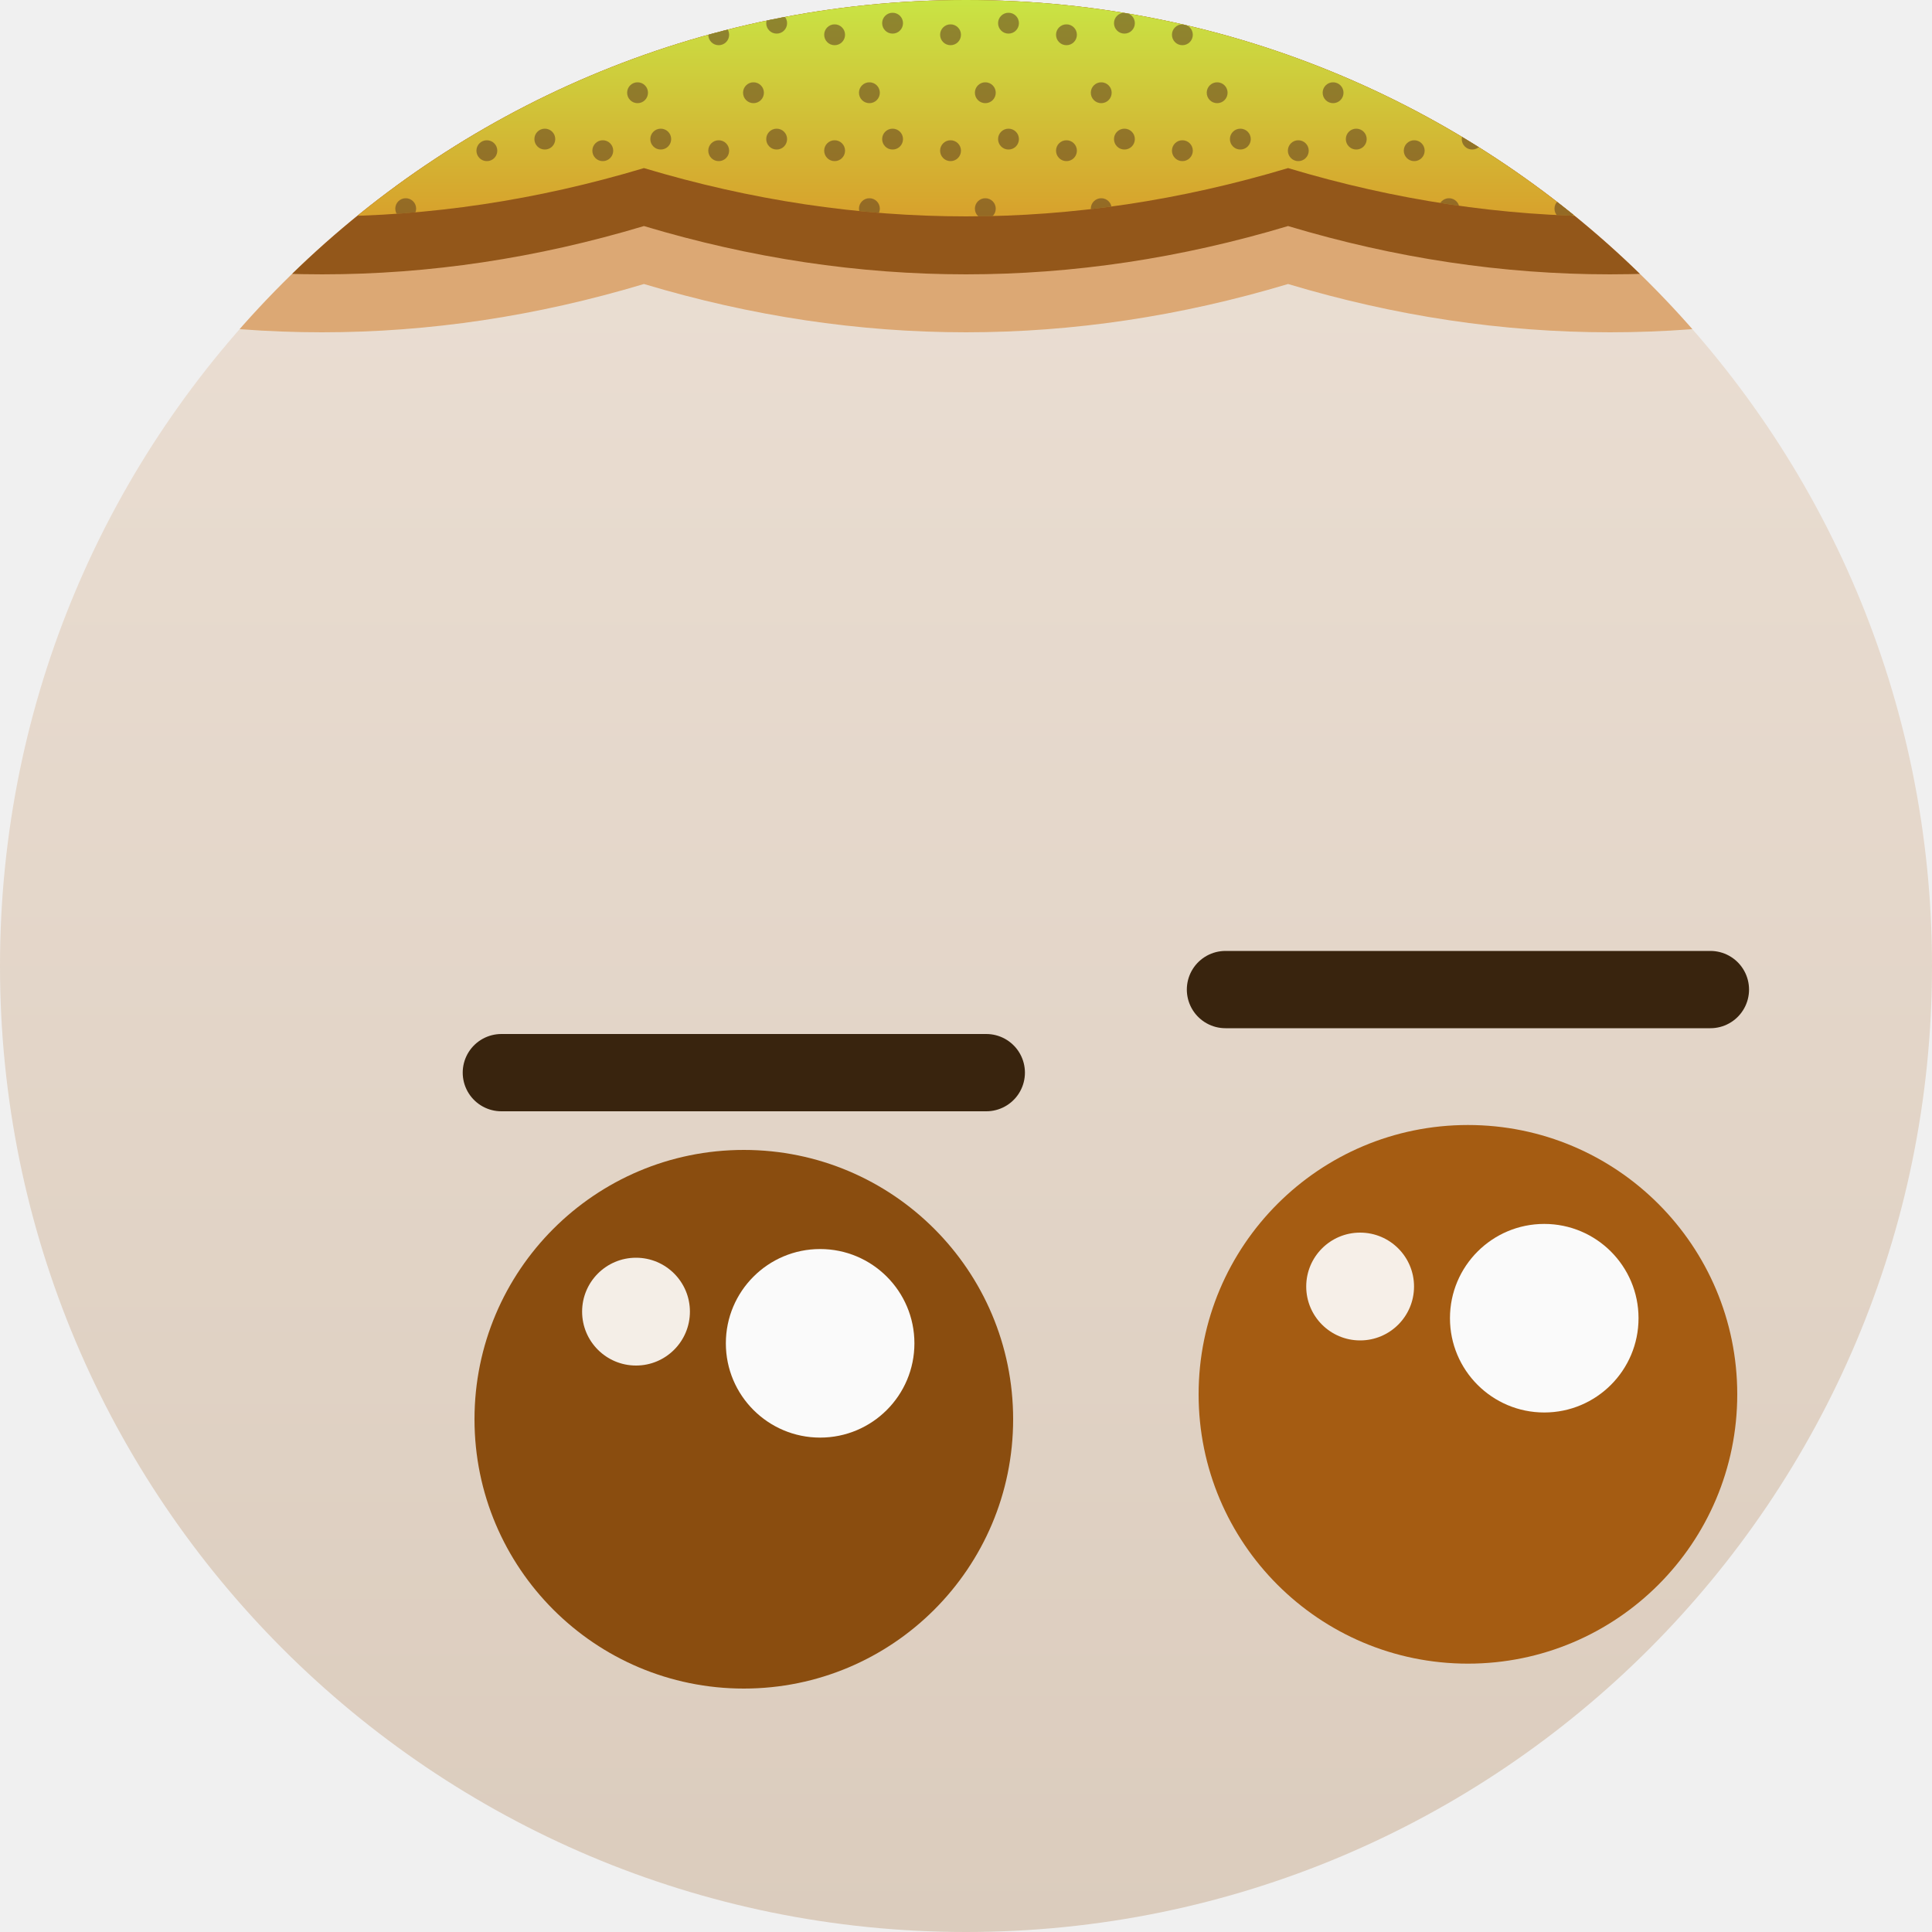
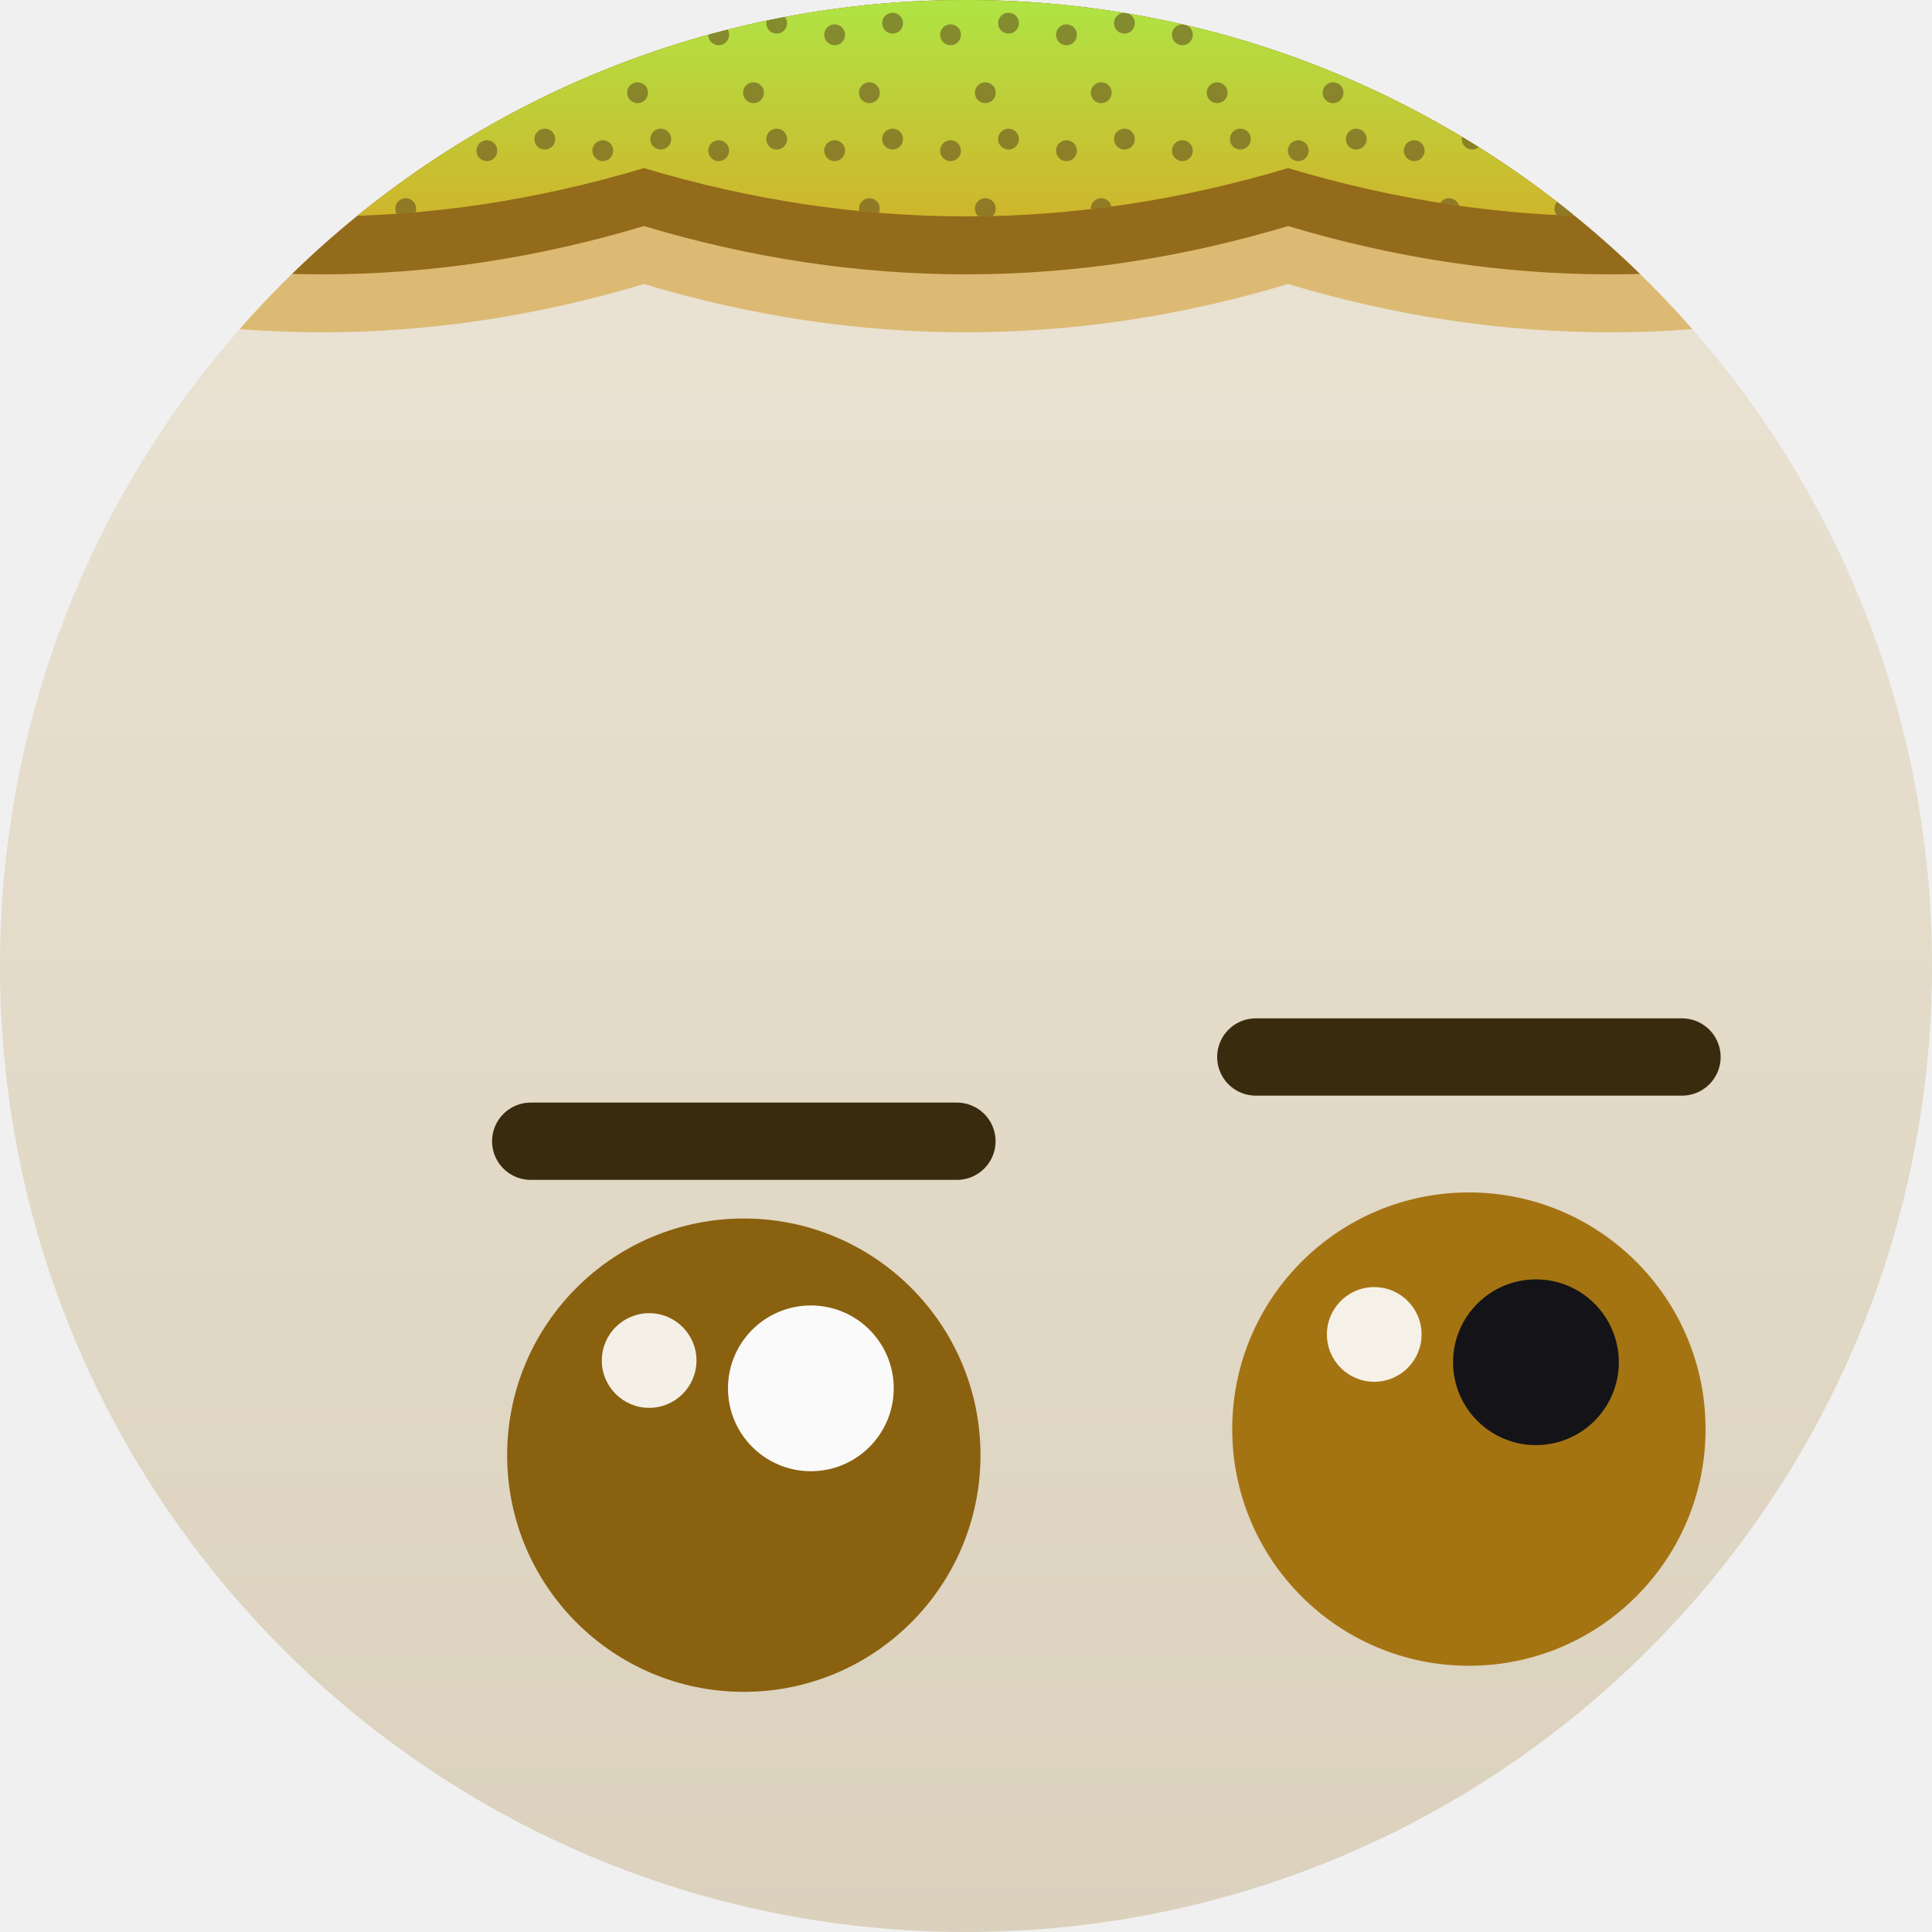
<svg xmlns="http://www.w3.org/2000/svg" viewBox="0 0 100 100" width="128" height="128" role="img" aria-label="Avatar">
  <defs>
    <clipPath id="c1d220e4b">
      <rect width="100" height="100" rx="50" />
    </clipPath>
    <linearGradient id="b1d220e4b" gradientTransform="rotate(90 .5 .5)">
-       <stop offset="0" stop-color="#ece0d5" />
-       <stop offset="1" stop-color="#dbccbd" />
+       <stop offset="0" stop-color="#ece4d5" />
+       <stop offset="1" stop-color="#dbd1bd" />
    </linearGradient>
    <linearGradient id="g1d220e4b" gradientUnits="userSpaceOnUse" x1="0" y1="0" x2="0" y2="16.7">
-       <stop offset="0" stop-color="#c9e444" />
-       <stop offset="1" stop-color="#df8020" />
+       <stop offset="0" stop-color="#afe444" />
+       <stop offset="1" stop-color="#df9f20" />
    </linearGradient>
    <pattern id="h1d220e4b" width="6" height="6" patternUnits="userSpaceOnUse">
-       <circle cx="1.2" cy="1.8" r="0.54" fill="#5c3d1f" />
-       <circle cx="4.2" cy="1.2" r="0.54" fill="#5c3d1f" />
-       <circle cx="3" cy="4.8" r="0.54" fill="#5c3d1f" />
+       <circle cx="1.2" cy="1.8" r="0.54" fill="#5c471f" />
+       <circle cx="4.2" cy="1.2" r="0.54" fill="#5c471f" />
+       <circle cx="3" cy="4.8" r="0.54" fill="#5c471f" />
    </pattern>
  </defs>
  <g clip-path="url(#c1d220e4b)">
    <rect width="100" height="100" fill="url(#b1d220e4b)" />
    <g transform="rotate(0 50 50)">
-       <path fill="#dca874" d="M-60 -60H160V14.7L100 14.7L100 14.7Q83.33 19.7 66.67 14.7Q50 19.7 33.33 14.7Q16.67 19.7 0 14.7L-60 14.7Z" />
-       <path fill="#93571a" d="M-60 -60H160V11.7L100 11.7L100 11.7Q83.33 16.7 66.67 11.7Q50 16.7 33.33 11.7Q16.67 16.7 0 11.7L-60 11.7Z" />
+       <path fill="#dcba74" d="M-60 -60H160V14.7L100 14.7L100 14.7Q83.33 19.7 66.67 14.7Q50 19.7 33.33 14.7Q16.67 19.7 0 14.7L-60 14.7Z" />
+       <path fill="#936b1a" d="M-60 -60H160V11.7L100 11.7L100 11.7Q83.33 16.7 66.67 11.7Q50 16.7 33.33 11.7Q16.67 16.7 0 11.7L-60 11.7Z" />
      <path fill="url(#g1d220e4b)" d="M-60 -60H160V8.7L100 8.7L100 8.7Q83.33 13.7 66.67 8.7Q50 13.7 33.33 8.7Q16.67 13.7 0 8.7L-60 8.7Z" />
      <path fill="url(#h1d220e4b)" opacity=".55" d="M-60 -60H160V8.7L100 8.7L100 8.7Q83.33 13.7 66.67 8.7Q50 13.7 33.33 8.7Q16.67 13.7 0 8.7L-60 8.7Z" />
    </g>
-     <ellipse cx="38.5" cy="73.46" rx="13.94" ry="13.94" fill="#8a4d0f" />
-     <circle cx="42.45" cy="69.53" r="4.88" fill="#fafafa" />
-     <circle cx="32.92" cy="67.89" r="2.79" fill="#fff" opacity=".9" />
-     <ellipse cx="75.98" cy="72.17" rx="13.94" ry="13.94" fill="#a55c12" />
-     <circle cx="79.93" cy="68.23" r="4.88" fill="#fafafa" />
-     <circle cx="70.4" cy="66.59" r="2.79" fill="#fff" opacity=".9" />
-     <path d="M25.95 55.52L51.05 55.52" stroke="#39240e" stroke-width="4" stroke-linecap="round" />
-     <path d="M63.43 51.22L88.53 51.22" stroke="#39240e" stroke-width="4" stroke-linecap="round" />
+     <ellipse cx="38.5" cy="75.32" rx="12.25" ry="12.25" fill="#8a610f" />
+     <circle cx="41.97" cy="71.86" r="4.29" fill="#fafafa" />
+     <circle cx="33.6" cy="70.42" r="2.45" fill="#fff" opacity=".9" />
+     <ellipse cx="76.03" cy="73.97" rx="12.25" ry="12.25" fill="#a57412" />
+     <circle cx="79.5" cy="70.51" r="4.29" fill="#141418" />
+     <circle cx="71.13" cy="69.07" r="2.45" fill="#fff" opacity=".9" />
+     <path d="M27.47 59.07L49.53 59.07" stroke="#392b0e" stroke-width="4" stroke-linecap="round" />
+     <path d="M65 54.71L87.06 54.71" stroke="#392b0e" stroke-width="4" stroke-linecap="round" />
  </g>
</svg>
